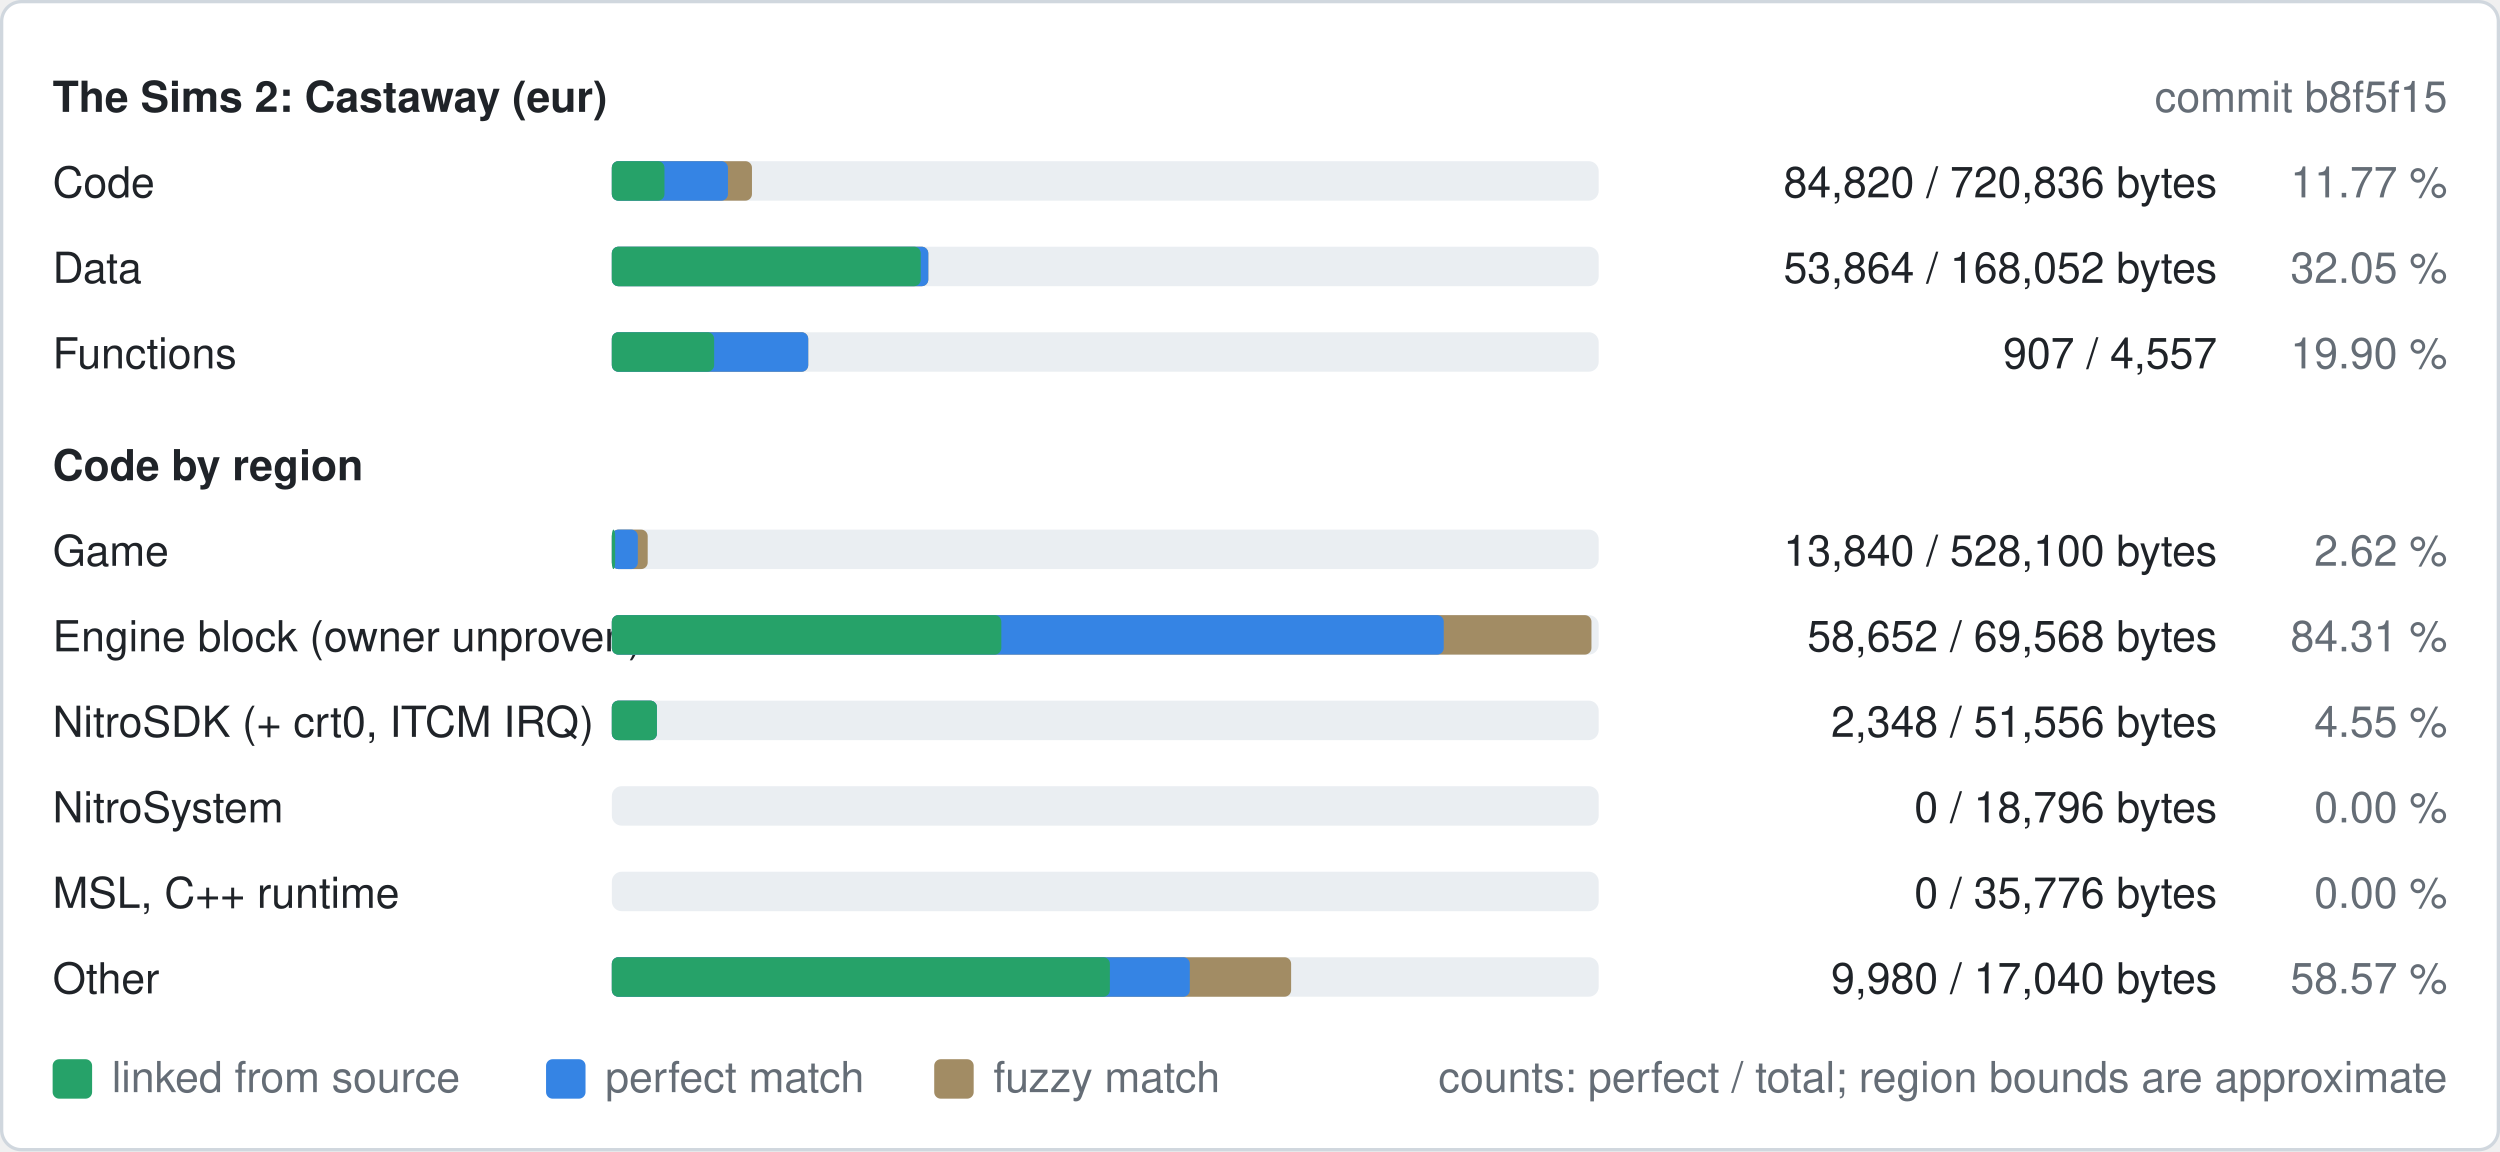
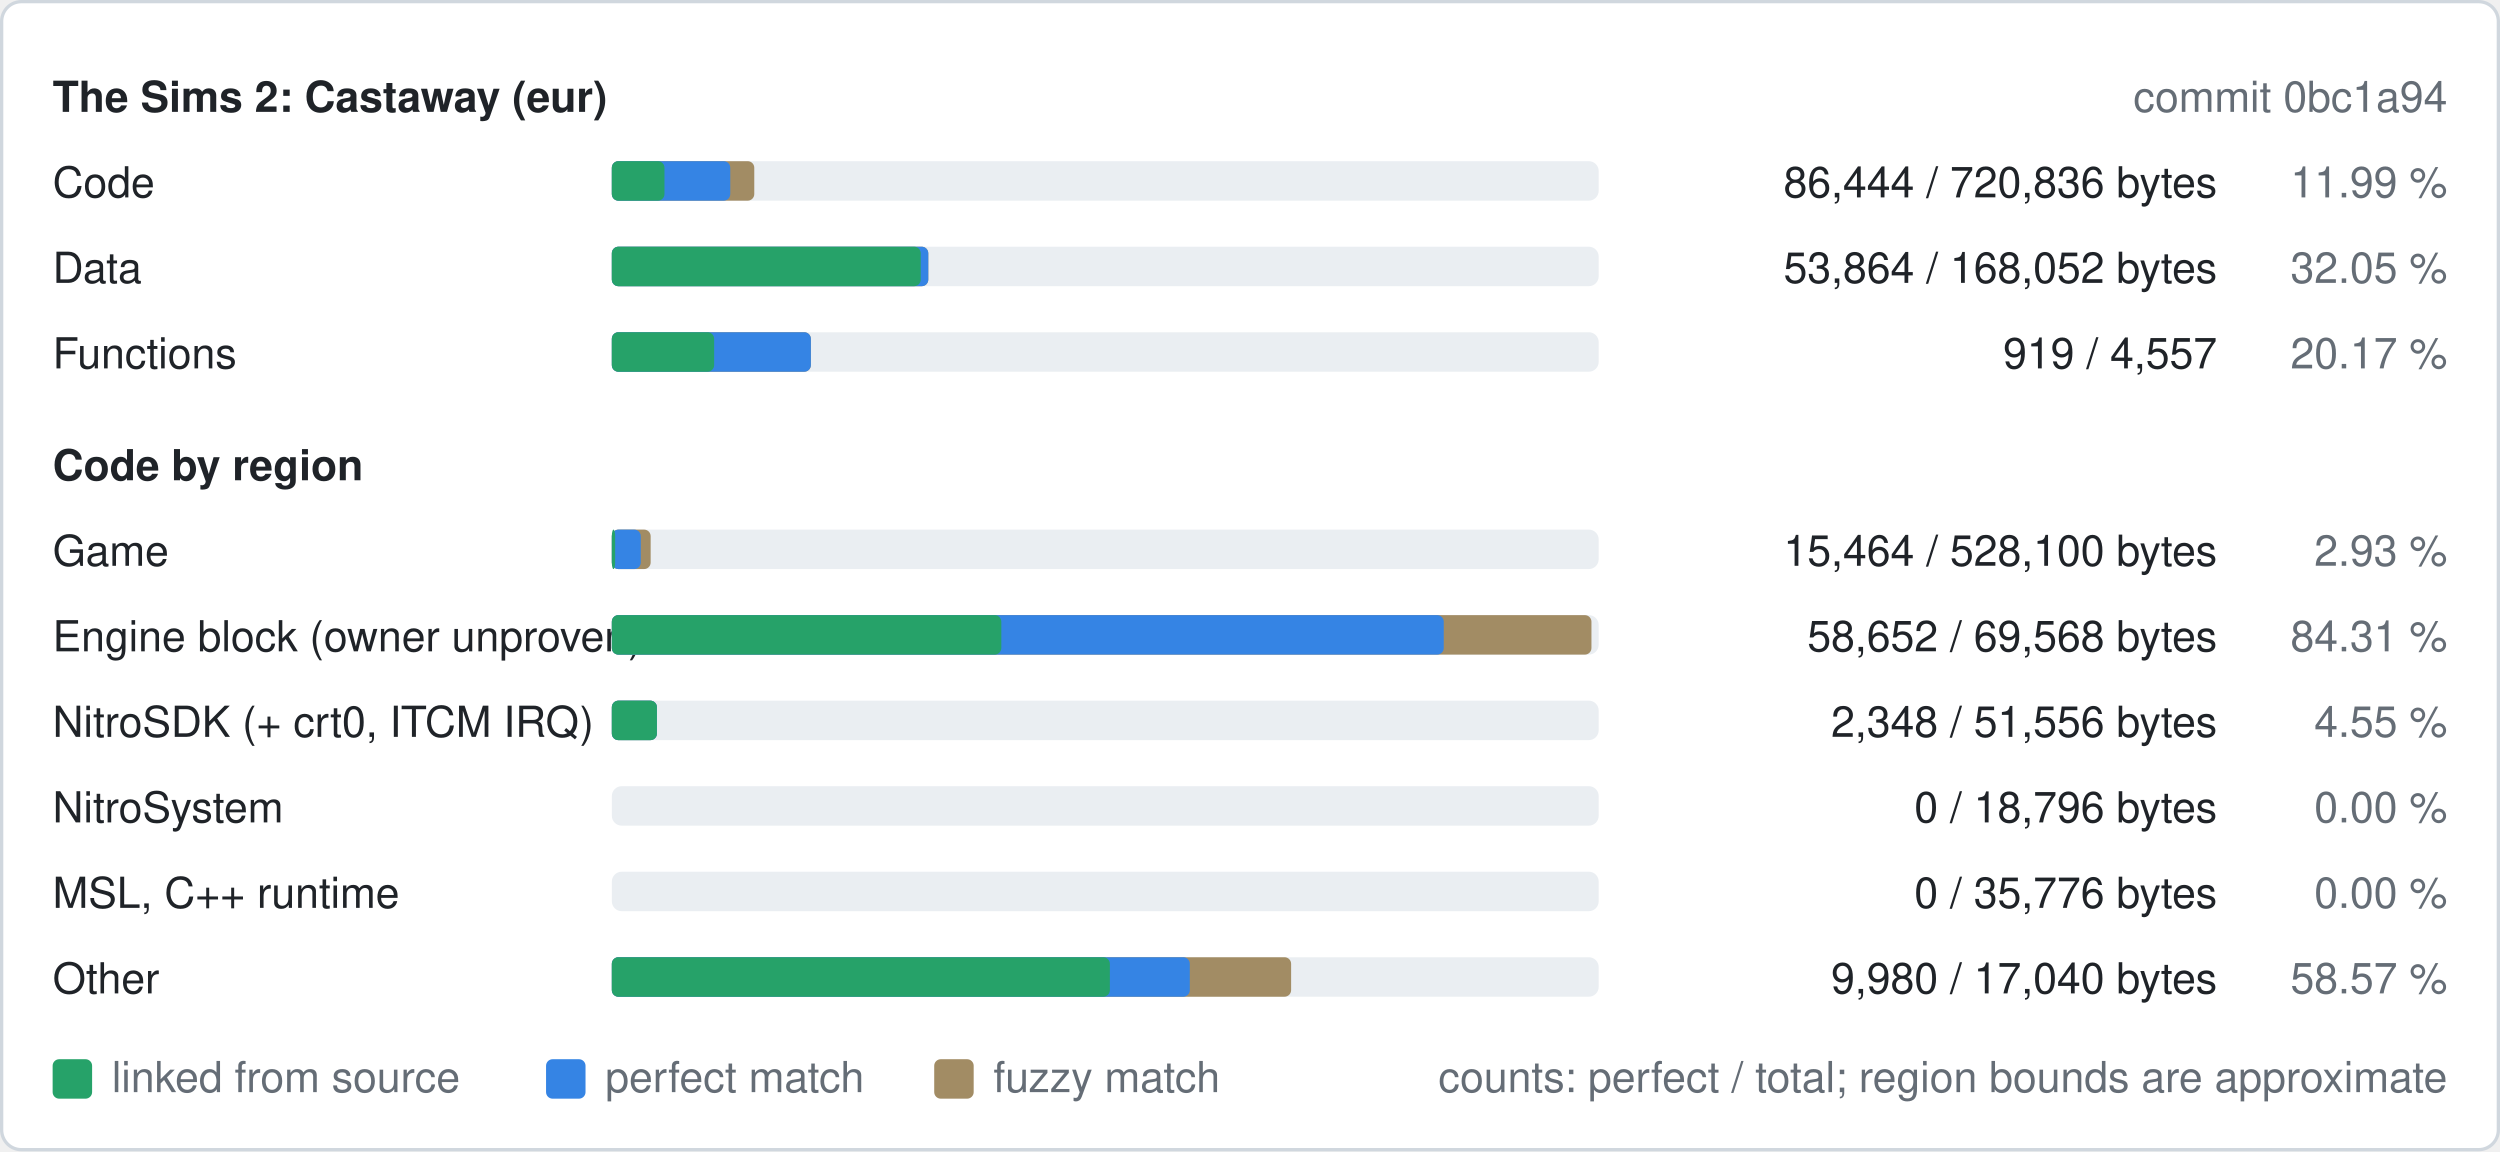
<svg xmlns="http://www.w3.org/2000/svg" width="760" height="350" viewBox="0 0 760 350" role="img" aria-label="Decompilation progress of eur">
  <style>
text{font-family:-apple-system,BlinkMacSystemFont,"Segoe UI",Helvetica,Arial,sans-serif;font-size:13px}
.b{font-weight:600}
.bg{fill:#ffffff;stroke:#d0d7de}.t{fill:#1f2328}.m{fill:#656d76}.track{fill:#eaeef2}.fuzzy{fill:#a28c64}.perfect{fill:#3584e4}.linked{fill:#26a269}
@media (prefers-color-scheme: dark){.bg{fill:#0d1117;stroke:#30363d}.t{fill:#e6edf3}.m{fill:#8d96a0}.track{fill:#21262d}.fuzzy{fill:#a28c64}.perfect{fill:#3584e4}.linked{fill:#2ec27e}}
</style>
  <rect class="bg" x="0.5" y="0.5" width="759" height="349" rx="6" />
  <text class="t b" x="16" y="34">The Sims 2: Castaway (eur)</text>
-   <text class="m" x="744" y="34" text-anchor="end">commit b8f5f15</text>
+   <text class="m" x="744" y="34" text-anchor="end">commit 0bc1a94</text>
  <text class="t" x="16" y="60">Code</text>
  <rect class="track" x="186" y="49" width="300" height="12" rx="3" />
-   <rect class="fuzzy" x="186" y="49" width="42.6" height="12" rx="2" />
-   <rect class="perfect" x="186" y="49" width="35.3" height="12" rx="2" />
+   <rect class="fuzzy" x="186" y="49" width="43.3" height="12" rx="2" />
+   <rect class="perfect" x="186" y="49" width="36.0" height="12" rx="2" />
  <rect class="linked" x="186" y="49" width="16.0" height="12" rx="2" />
-   <text class="t" x="674" y="60" text-anchor="end">84,820 / 720,836 bytes</text>
-   <text class="m" x="744" y="60" text-anchor="end">11.77 %</text>
+   <text class="t" x="674" y="60" text-anchor="end">86,444 / 720,836 bytes</text>
+   <text class="m" x="744" y="60" text-anchor="end">11.99 %</text>
  <text class="t" x="16" y="86">Data</text>
  <rect class="track" x="186" y="75" width="300" height="12" rx="3" />
  <rect class="fuzzy" x="186" y="75" width="96.2" height="12" rx="2" />
  <rect class="perfect" x="186" y="75" width="96.2" height="12" rx="2" />
  <rect class="linked" x="186" y="75" width="93.9" height="12" rx="2" />
  <text class="t" x="674" y="86" text-anchor="end">53,864 / 168,052 bytes</text>
  <text class="m" x="744" y="86" text-anchor="end">32.05 %</text>
  <text class="t" x="16" y="112">Functions</text>
  <rect class="track" x="186" y="101" width="300" height="12" rx="3" />
-   <rect class="fuzzy" x="186" y="101" width="59.7" height="12" rx="2" />
-   <rect class="perfect" x="186" y="101" width="59.7" height="12" rx="2" />
+   <rect class="fuzzy" x="186" y="101" width="60.5" height="12" rx="2" />
+   <rect class="perfect" x="186" y="101" width="60.5" height="12" rx="2" />
  <rect class="linked" x="186" y="101" width="31.1" height="12" rx="2" />
-   <text class="t" x="674" y="112" text-anchor="end">907 / 4,557</text>
-   <text class="m" x="744" y="112" text-anchor="end">19.90 %</text>
+   <text class="t" x="674" y="112" text-anchor="end">919 / 4,557</text>
+   <text class="m" x="744" y="112" text-anchor="end">20.17 %</text>
  <text class="t b" x="16" y="146">Code by region</text>
  <text class="t" x="16" y="172">Game</text>
  <rect class="track" x="186" y="161" width="300" height="12" rx="3" />
-   <rect class="fuzzy" x="186" y="161" width="10.9" height="12" rx="2" />
-   <rect class="perfect" x="186" y="161" width="7.9" height="12" rx="2" />
+   <rect class="fuzzy" x="186" y="161" width="11.8" height="12" rx="2" />
+   <rect class="perfect" x="186" y="161" width="8.8" height="12" rx="2" />
  <rect class="linked" x="186" y="161" width="1.0" height="12" rx="2" />
-   <text class="t" x="674" y="172" text-anchor="end">13,840 / 528,100 bytes</text>
-   <text class="m" x="744" y="172" text-anchor="end">2.62 %</text>
+   <text class="t" x="674" y="172" text-anchor="end">15,464 / 528,100 bytes</text>
+   <text class="m" x="744" y="172" text-anchor="end">2.93 %</text>
  <text class="t" x="16" y="198">Engine block (owner unproven)</text>
  <rect class="track" x="186" y="187" width="300" height="12" rx="3" />
  <rect class="fuzzy" x="186" y="187" width="297.8" height="12" rx="2" />
  <rect class="perfect" x="186" y="187" width="252.9" height="12" rx="2" />
  <rect class="linked" x="186" y="187" width="118.4" height="12" rx="2" />
  <text class="t" x="674" y="198" text-anchor="end">58,652 / 69,568 bytes</text>
  <text class="m" x="744" y="198" text-anchor="end">84.31 %</text>
  <text class="t" x="16" y="224">NitroSDK (+ crt0, ITCM IRQ)</text>
  <rect class="track" x="186" y="213" width="300" height="12" rx="3" />
  <rect class="fuzzy" x="186" y="213" width="13.7" height="12" rx="2" />
  <rect class="perfect" x="186" y="213" width="13.7" height="12" rx="2" />
  <rect class="linked" x="186" y="213" width="13.7" height="12" rx="2" />
  <text class="t" x="674" y="224" text-anchor="end">2,348 / 51,556 bytes</text>
  <text class="m" x="744" y="224" text-anchor="end">4.55 %</text>
  <text class="t" x="16" y="250">NitroSystem</text>
  <rect class="track" x="186" y="239" width="300" height="12" rx="3" />
  <text class="t" x="674" y="250" text-anchor="end">0 / 18,796 bytes</text>
  <text class="m" x="744" y="250" text-anchor="end">0.00 %</text>
  <text class="t" x="16" y="276">MSL, C++ runtime</text>
  <rect class="track" x="186" y="265" width="300" height="12" rx="3" />
  <text class="t" x="674" y="276" text-anchor="end">0 / 35,776 bytes</text>
  <text class="m" x="744" y="276" text-anchor="end">0.00 %</text>
  <text class="t" x="16" y="302">Other</text>
  <rect class="track" x="186" y="291" width="300" height="12" rx="3" />
  <rect class="fuzzy" x="186" y="291" width="206.5" height="12" rx="2" />
  <rect class="perfect" x="186" y="291" width="175.7" height="12" rx="2" />
  <rect class="linked" x="186" y="291" width="151.4" height="12" rx="2" />
  <text class="t" x="674" y="302" text-anchor="end">9,980 / 17,040 bytes</text>
  <text class="m" x="744" y="302" text-anchor="end">58.57 %</text>
  <rect class="linked" x="16" y="322" width="12" height="12" rx="2" />
  <text class="m" x="34" y="332">linked from source</text>
  <rect class="perfect" x="166" y="322" width="12" height="12" rx="2" />
  <text class="m" x="184" y="332">perfect match</text>
  <rect class="fuzzy" x="284" y="322" width="12" height="12" rx="2" />
  <text class="m" x="302" y="332">fuzzy match</text>
  <text class="m" x="744" y="332" text-anchor="end">counts: perfect / total; region bounds are approximate</text>
</svg>
